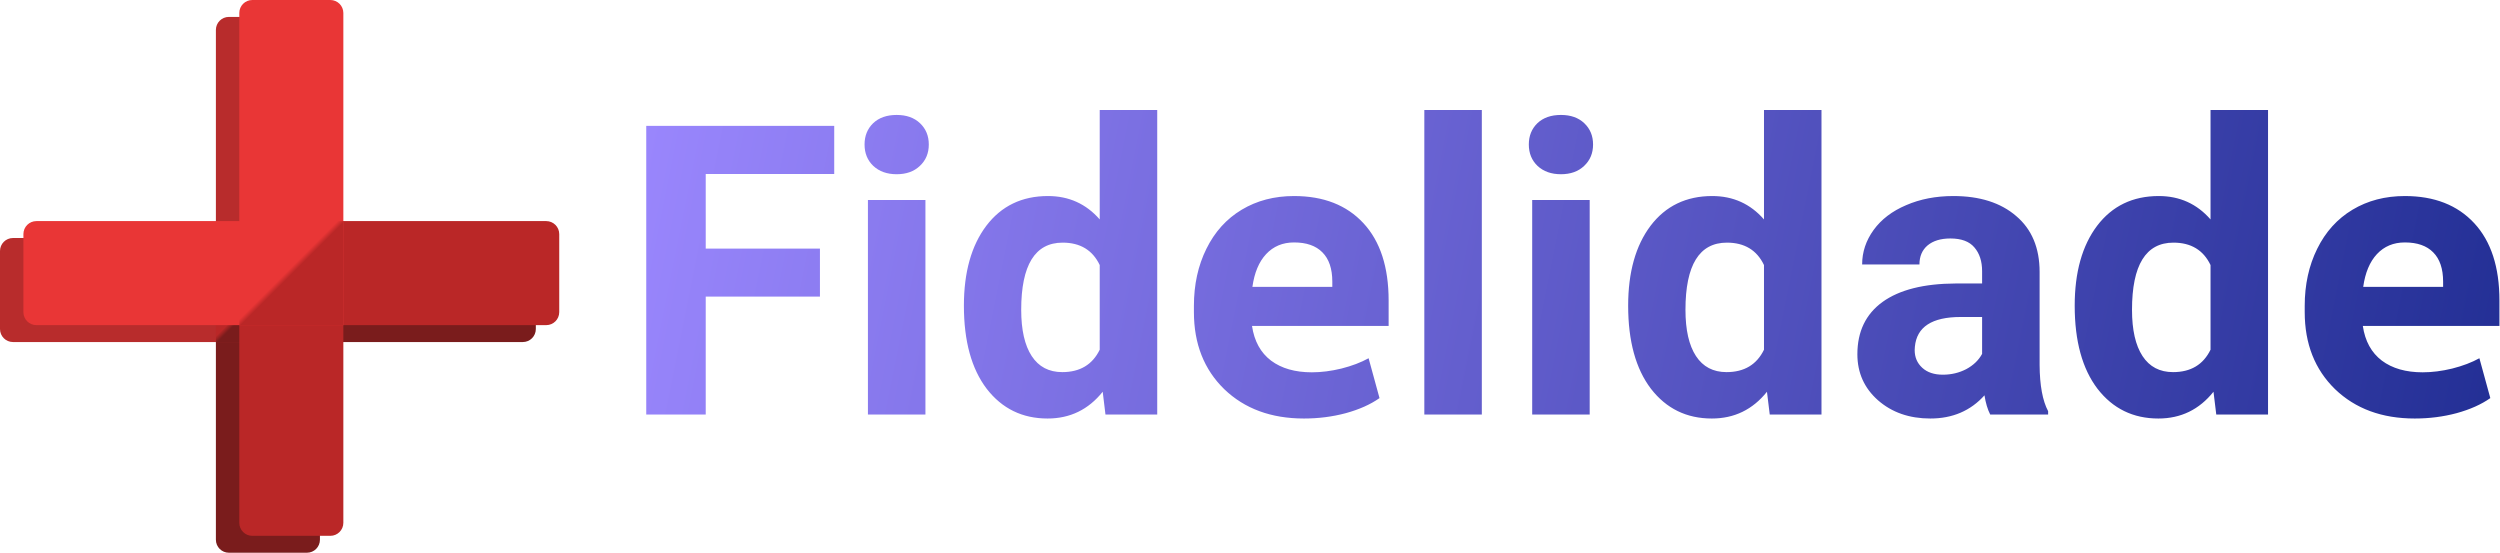
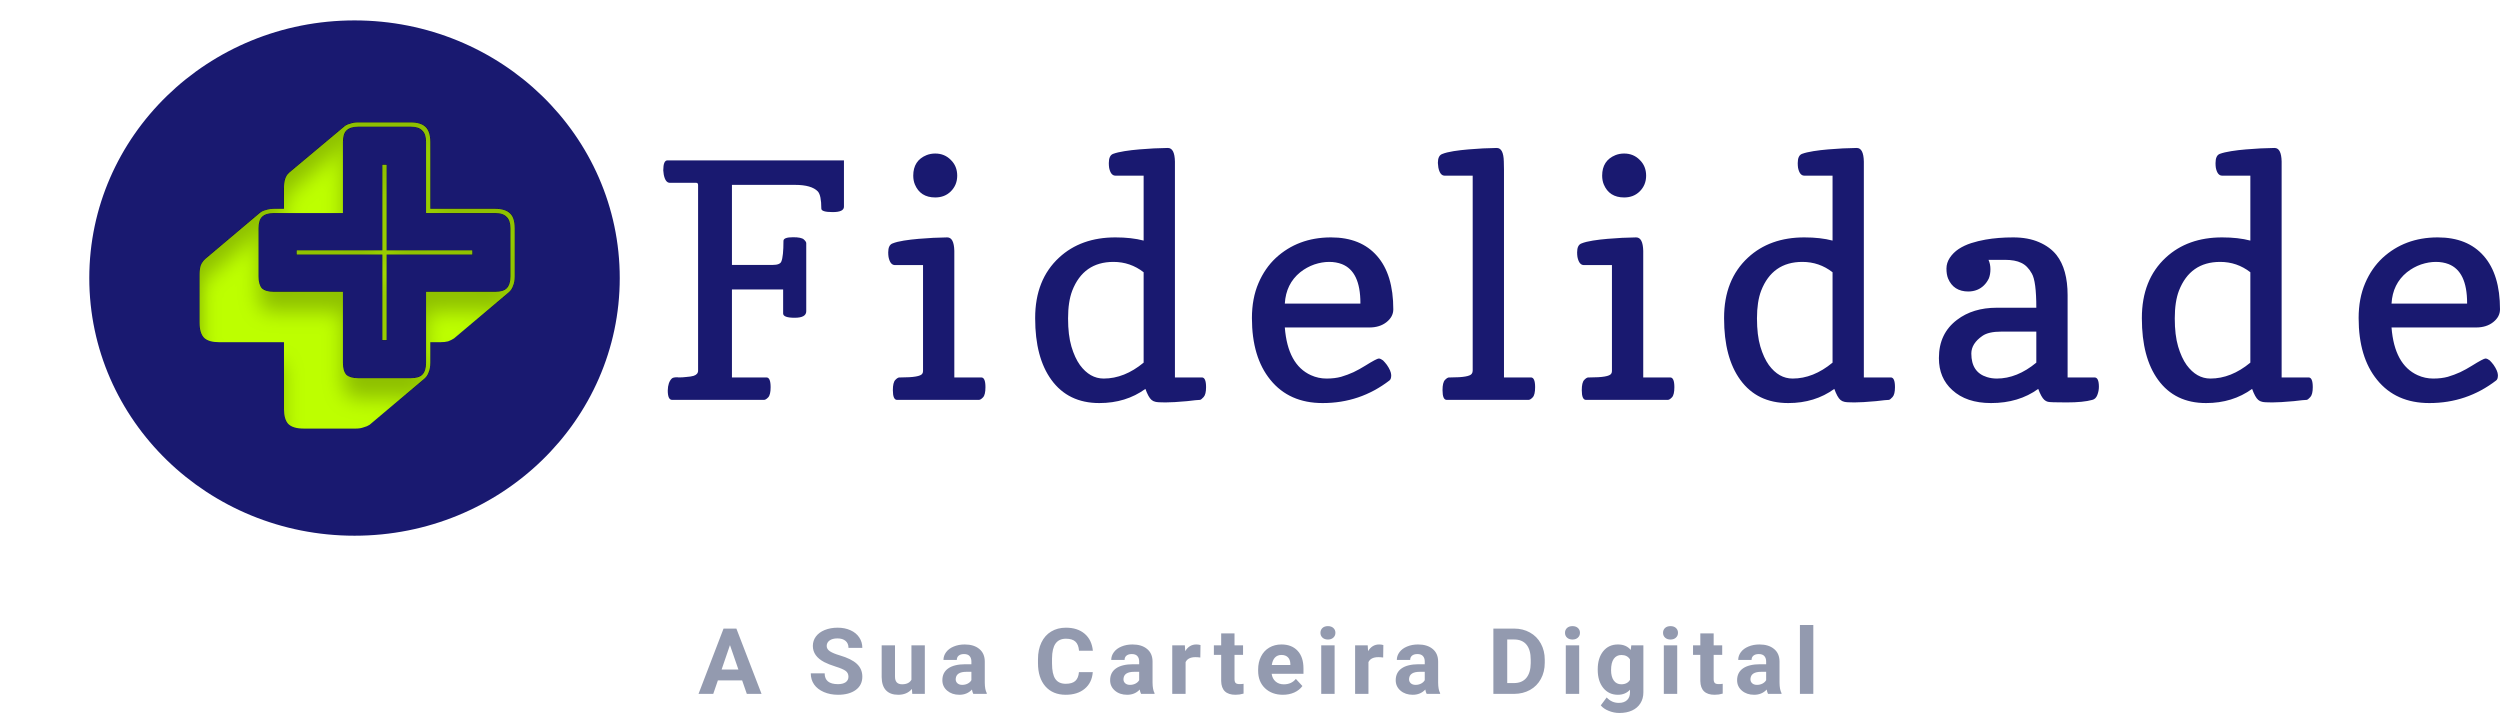
- <svg xmlns="http://www.w3.org/2000/svg" width="1773" height="392" viewBox="0 0 1773 392" fill="none">
-   <path d="M153.111 178.014C153.111 172.92 157.24 168.791 162.334 168.791H217.675C222.769 168.791 226.899 172.92 226.899 178.014V382.776C226.899 387.87 222.769 392 217.675 392H162.334C157.24 392 153.111 387.87 153.111 382.776V178.014Z" fill="#7A1C1C" />
-   <path d="M153.111 21.214C153.111 16.12 157.24 11.991 162.334 11.991H217.675C222.769 11.991 226.899 16.12 226.899 21.214V192.772C226.899 197.866 222.769 201.995 217.675 201.995H162.334C157.24 201.995 153.111 197.866 153.111 192.772V21.214Z" fill="#B82C2C" />
-   <path d="M153.111 242.579V168.791H370.786C375.88 168.791 380.009 172.92 380.009 178.014V233.355C380.009 238.449 375.88 242.579 370.786 242.579H153.111Z" fill="#7A1C1C" />
-   <path d="M9.224 242.579C4.13 242.579 0 238.449 0 233.355L0 178.014C0 172.92 4.13 168.791 9.224 168.791H226.899V242.579H9.224Z" fill="#B82C2C" />
-   <path d="M153.111 168.791H226.899V242.579H153.111V168.791Z" fill="url(#paint0_linear_0_1)" />
-   <path d="M169.713 166.024C169.713 160.929 173.842 156.8 178.936 156.8H234.278C239.372 156.8 243.501 160.93 243.501 166.024V370.786C243.501 375.88 239.372 380.009 234.278 380.009H178.936C173.842 380.009 169.713 375.88 169.713 370.786V166.024Z" fill="#BA2727" />
-   <path d="M169.713 9.224C169.713 4.13 173.842 0 178.936 0L234.278 0C239.372 0 243.501 4.13 243.501 9.224V180.781C243.501 185.875 239.372 190.005 234.278 190.005H178.936C173.842 190.005 169.713 185.875 169.713 180.781V9.224Z" fill="#E93636" />
-   <path d="M169.713 230.588V156.8H387.388C392.482 156.8 396.612 160.93 396.612 166.024V221.365C396.612 226.459 392.482 230.588 387.388 230.588H169.713Z" fill="#BA2727" />
-   <path d="M25.826 230.588C20.732 230.588 16.602 226.459 16.602 221.365L16.602 166.024C16.602 160.93 20.732 156.8 25.826 156.8H243.501V230.588H25.826Z" fill="#E93636" />
-   <path d="M169.713 156.8H243.501V230.588H169.713V156.8Z" fill="url(#paint1_linear_0_1)" />
-   <path d="M581.502 210.328H500.502V294H458.315V89.25H591.627V123.422H500.502V176.297H581.502V210.328ZM656.315 294H615.534V141.844H656.315V294ZM613.143 102.469C613.143 96.375 615.159 91.359 619.19 87.422C623.315 83.484 628.893 81.516 635.924 81.516C642.862 81.516 648.393 83.484 652.518 87.422C656.643 91.359 658.706 96.375 658.706 102.469C658.706 108.656 656.596 113.719 652.377 117.656C648.252 121.594 642.768 123.562 635.924 123.562C629.081 123.562 623.549 121.594 619.331 117.656C615.206 113.719 613.143 108.656 613.143 102.469ZM683.596 216.797C683.596 193.078 688.893 174.188 699.487 160.125C710.174 146.062 724.752 139.031 743.221 139.031C758.034 139.031 770.268 144.562 779.924 155.625V78H820.706V294H784.002L782.034 277.828C771.909 290.484 758.877 296.812 742.94 296.812C725.034 296.812 710.643 289.781 699.768 275.719C688.987 261.562 683.596 241.922 683.596 216.797ZM724.237 219.75C724.237 234 726.721 244.922 731.69 252.516C736.659 260.109 743.877 263.906 753.346 263.906C765.909 263.906 774.768 258.609 779.924 248.016V187.969C774.862 177.375 766.096 172.078 753.627 172.078C734.034 172.078 724.237 187.969 724.237 219.75ZM924.768 296.812C901.518 296.812 882.674 289.875 868.237 276C853.893 262.031 846.721 243.797 846.721 221.297V216.938C846.721 201.844 849.674 188.344 855.581 176.438C861.487 164.438 869.831 155.203 880.612 148.734C891.393 142.266 903.768 139.031 917.737 139.031C938.643 139.031 955.049 145.453 966.956 158.297C978.862 171.141 984.815 189.422 984.815 213.141V231.141H887.924C889.518 241.922 894.018 250.125 901.424 255.75C908.831 261.281 918.487 264.047 930.393 264.047C937.049 264.047 944.034 263.156 951.346 261.375C958.752 259.5 965.174 257.062 970.612 254.062L978.346 282.328C971.971 286.828 964.002 290.391 954.44 293.016C944.971 295.547 935.081 296.812 924.768 296.812ZM917.737 171.938C909.674 171.938 903.065 174.703 897.909 180.234C892.846 185.672 889.612 193.406 888.206 203.438H944.877V199.781C944.877 190.594 942.534 183.656 937.846 178.969C933.252 174.281 926.549 171.938 917.737 171.938ZM1050.91 294H1010.13V78H1050.91V294ZM1127.41 294H1086.63V141.844H1127.41V294ZM1084.24 102.469C1084.24 96.375 1086.25 91.359 1090.28 87.422C1094.41 83.484 1099.99 81.516 1107.02 81.516C1113.96 81.516 1119.49 83.484 1123.61 87.422C1127.74 91.359 1129.8 96.375 1129.8 102.469C1129.8 108.656 1127.69 113.719 1123.47 117.656C1119.35 121.594 1113.86 123.562 1107.02 123.562C1100.17 123.562 1094.64 121.594 1090.42 117.656C1086.3 113.719 1084.24 108.656 1084.24 102.469ZM1154.69 216.797C1154.69 193.078 1159.99 174.188 1170.58 160.125C1181.27 146.062 1195.85 139.031 1214.31 139.031C1229.13 139.031 1241.36 144.562 1251.02 155.625V78H1291.8V294H1255.1L1253.13 277.828C1243 290.484 1229.97 296.812 1214.03 296.812C1196.13 296.812 1181.74 289.781 1170.86 275.719C1160.08 261.562 1154.69 241.922 1154.69 216.797ZM1195.33 219.75C1195.33 234 1197.81 244.922 1202.78 252.516C1207.75 260.109 1214.97 263.906 1224.44 263.906C1237 263.906 1245.86 258.609 1251.02 248.016V187.969C1245.96 177.375 1237.19 172.078 1224.72 172.078C1205.13 172.078 1195.33 187.969 1195.33 219.75ZM1411.47 294C1409.6 290.344 1408.24 285.797 1407.39 280.359C1397.55 291.328 1384.75 296.812 1369 296.812C1354.1 296.812 1341.72 292.5 1331.88 283.875C1322.13 275.25 1317.25 264.375 1317.25 251.25C1317.25 235.125 1323.21 222.75 1335.11 214.125C1347.11 205.5 1364.41 201.141 1387 201.047H1405.71V192.328C1405.71 185.297 1403.88 179.672 1400.22 175.453C1396.66 171.234 1390.99 169.125 1383.21 169.125C1376.36 169.125 1370.97 170.766 1367.03 174.047C1363.19 177.328 1361.27 181.828 1361.27 187.547H1320.63C1320.63 178.734 1323.35 170.578 1328.78 163.078C1334.22 155.578 1341.91 149.719 1351.85 145.5C1361.78 141.188 1372.94 139.031 1385.31 139.031C1404.06 139.031 1418.92 143.766 1429.89 153.234C1440.96 162.609 1446.49 175.828 1446.49 192.891V258.844C1446.58 273.281 1448.6 284.203 1452.53 291.609V294H1411.47ZM1377.86 265.734C1383.86 265.734 1389.39 264.422 1394.46 261.797C1399.52 259.078 1403.27 255.469 1405.71 250.969V224.812H1390.52C1370.17 224.812 1359.35 231.844 1358.03 245.906L1357.89 248.297C1357.89 253.359 1359.67 257.531 1363.24 260.812C1366.8 264.094 1371.67 265.734 1377.86 265.734ZM1471.38 216.797C1471.38 193.078 1476.67 174.188 1487.27 160.125C1497.96 146.062 1512.53 139.031 1531 139.031C1545.81 139.031 1558.05 144.562 1567.71 155.625V78H1608.49V294H1571.78L1569.81 277.828C1559.69 290.484 1546.66 296.812 1530.72 296.812C1512.81 296.812 1498.42 289.781 1487.55 275.719C1476.77 261.562 1471.38 241.922 1471.38 216.797ZM1512.02 219.75C1512.02 234 1514.5 244.922 1519.47 252.516C1524.44 260.109 1531.66 263.906 1541.13 263.906C1553.69 263.906 1562.55 258.609 1567.71 248.016V187.969C1562.64 177.375 1553.88 172.078 1541.41 172.078C1521.81 172.078 1512.02 187.969 1512.02 219.75ZM1712.55 296.812C1689.3 296.812 1670.46 289.875 1656.02 276C1641.67 262.031 1634.5 243.797 1634.5 221.297V216.938C1634.5 201.844 1637.46 188.344 1643.36 176.438C1649.27 164.438 1657.61 155.203 1668.39 148.734C1679.17 142.266 1691.55 139.031 1705.52 139.031C1726.42 139.031 1742.83 145.453 1754.74 158.297C1766.64 171.141 1772.6 189.422 1772.6 213.141V231.141H1675.71C1677.3 241.922 1681.8 250.125 1689.21 255.75C1696.61 261.281 1706.27 264.047 1718.17 264.047C1724.83 264.047 1731.81 263.156 1739.13 261.375C1746.53 259.5 1752.96 257.062 1758.39 254.062L1766.13 282.328C1759.75 286.828 1751.78 290.391 1742.22 293.016C1732.75 295.547 1722.86 296.812 1712.55 296.812ZM1705.52 171.938C1697.46 171.938 1690.85 174.703 1685.69 180.234C1680.63 185.672 1677.39 193.406 1675.99 203.438H1732.66V199.781C1732.66 190.594 1730.31 183.656 1725.63 178.969C1721.03 174.281 1714.33 171.938 1705.52 171.938Z" fill="url(#paint2_linear_0_1)" />
+ <svg xmlns="http://www.w3.org/2000/svg" width="490" height="140" viewBox="0 0 490 140" fill="none">
+   <path d="M69.485 105C98.196 105 121.471 82.39 121.471 54.5C121.471 26.61 98.196 4 69.485 4C40.775 4 17.5 26.61 17.5 54.5C17.5 82.39 40.775 105 69.485 105Z" fill="#191970" />
+   <g filter="url(#filter0_i_546_642)">
+     <path d="M69.792 84H59.484C58.098 84 57.101 83.696 56.491 83.087C55.937 82.479 55.66 81.51 55.66 80.183V67.07H42.941C41.611 67.07 40.641 66.794 40.032 66.241C39.422 65.632 39.117 64.636 39.117 63.253V53.792C39.117 53.073 39.2 52.465 39.367 51.967C39.588 51.469 39.893 51.054 40.281 50.722L51.005 41.676C51.282 41.455 51.642 41.289 52.085 41.178C52.584 41.013 53.111 40.929 53.665 40.929H55.66V36.863C55.66 36.144 55.743 35.535 55.909 35.037C56.075 34.539 56.325 34.152 56.657 33.876L56.74 33.792L67.547 24.747C67.824 24.526 68.184 24.36 68.628 24.249C69.071 24.083 69.598 24 70.207 24H80.515C81.845 24 82.815 24.304 83.425 24.913C84.034 25.521 84.339 26.49 84.339 27.817V40.929H97.058C98.388 40.929 99.358 41.234 99.968 41.842C100.577 42.396 100.882 43.364 100.882 44.747V54.208C100.882 54.927 100.771 55.535 100.549 56.033C100.383 56.531 100.106 56.946 99.718 57.278L88.995 66.324C88.662 66.545 88.274 66.739 87.831 66.905C87.387 67.015 86.888 67.07 86.334 67.07H84.339V71.137C84.339 71.856 84.228 72.465 84.007 72.963C83.84 73.461 83.563 73.876 83.175 74.207L72.452 83.253C72.119 83.475 71.731 83.64 71.288 83.751C70.845 83.917 70.346 84 69.792 84ZM83.508 71.137V57.195H97.058C98.111 57.195 98.859 56.974 99.302 56.531C99.801 56.033 100.051 55.259 100.051 54.208V44.747C100.051 43.696 99.801 42.949 99.302 42.506C98.859 42.008 98.111 41.759 97.058 41.759H83.508V27.817C83.508 26.766 83.259 26.019 82.76 25.577C82.316 25.079 81.568 24.83 80.515 24.83H70.207C69.154 24.83 68.379 25.079 67.88 25.577C67.436 26.019 67.215 26.766 67.215 27.817V41.759H53.665C52.612 41.759 51.836 42.008 51.337 42.506C50.894 42.949 50.672 43.696 50.672 44.747V54.208C50.672 55.259 50.894 56.033 51.337 56.531C51.836 56.974 52.612 57.195 53.665 57.195H67.215V71.137C67.215 72.188 67.436 72.963 67.88 73.461C68.379 73.903 69.154 74.124 70.207 74.124H80.515C81.568 74.124 82.316 73.903 82.76 73.461C83.259 72.963 83.508 72.188 83.508 71.137ZM74.946 66.656V49.892H58.154V49.062H74.946V32.299H75.777V49.062H92.569V49.892H75.777V66.656H74.946Z" fill="#BDFF00" />
+   </g>
+   <path d="M158.024 61.003C158.024 61.855 157.269 62.281 155.759 62.281C154.249 62.281 153.494 62.001 153.494 61.439V56.729H143.461V73.978H150.224C150.769 73.978 151.042 74.612 151.042 75.881C151.042 76.879 150.884 77.544 150.57 77.877C150.255 78.21 149.982 78.376 149.752 78.376H131.73C131.164 78.376 130.881 77.763 130.881 76.536C130.902 75.475 131.164 74.696 131.668 74.197C131.835 74.03 132.171 73.947 132.674 73.947H132.768C132.852 73.968 132.946 73.978 133.051 73.978C133.534 73.978 134.026 73.947 134.529 73.885C135.137 73.843 135.609 73.77 135.945 73.666C136.532 73.479 136.825 73.136 136.825 72.637V36.268C136.825 35.977 136.7 35.831 136.448 35.831H131.289C130.702 35.831 130.304 35.29 130.095 34.209C130.052 33.918 130.021 33.648 130 33.398C130 32.088 130.273 31.433 130.818 31.433H165.415V40.51C165.415 41.217 164.681 41.57 163.213 41.57C161.724 41.57 160.979 41.341 160.979 40.884C160.979 39.137 160.749 38.014 160.288 37.515C159.47 36.663 157.981 36.236 155.822 36.236H143.461V51.926H151.45C152.415 51.926 152.981 51.697 153.148 51.24C153.421 50.574 153.558 49.233 153.558 47.216C153.558 46.738 154.186 46.498 155.444 46.498C156.535 46.498 157.237 46.644 157.551 46.935C157.867 47.226 158.024 47.465 158.024 47.653V61.003ZM183.304 38.701C181.354 38.701 180.022 37.848 179.31 36.143C179.101 35.623 178.996 35.051 178.996 34.427C178.996 32.452 179.865 31.111 181.606 30.404C182.13 30.196 182.697 30.092 183.304 30.092C184.52 30.092 185.538 30.508 186.355 31.339C187.193 32.15 187.613 33.18 187.613 34.427C187.613 35.654 187.193 36.684 186.355 37.515C185.558 38.306 184.541 38.701 183.304 38.701ZM175.818 78.376C175.274 78.376 175.001 77.742 175.001 76.474C175.001 75.475 175.158 74.81 175.473 74.477C175.787 74.144 176.06 73.978 176.291 73.978H176.606C179.058 73.978 180.442 73.739 180.757 73.261C180.862 73.115 180.914 72.939 180.914 72.731V51.957H175.379C174.771 51.936 174.361 51.406 174.152 50.366C174.11 50.075 174.089 49.774 174.089 49.462C174.089 48.505 174.372 47.923 174.938 47.715C175.504 47.486 176.248 47.299 177.171 47.154C178.094 47.008 179.058 46.894 180.065 46.81C181.994 46.644 183.849 46.55 185.631 46.53H185.664C186.544 46.53 187.005 47.413 187.047 49.181V73.978H192.331C192.876 73.978 193.148 74.612 193.148 75.881C193.148 76.879 192.991 77.544 192.676 77.877C192.362 78.21 192.09 78.376 191.859 78.376H175.818ZM235.57 73.978C236.116 73.978 236.388 74.612 236.388 75.881C236.388 76.817 236.23 77.461 235.916 77.815C235.601 78.168 235.361 78.355 235.193 78.376C235.046 78.376 234.753 78.397 234.312 78.439C233.892 78.501 233.348 78.563 232.677 78.626C230.853 78.792 229.437 78.875 228.431 78.875C227.403 78.875 226.743 78.834 226.45 78.751C226.156 78.688 225.904 78.563 225.695 78.376C225.296 78.043 224.898 77.326 224.499 76.224C221.941 78.075 218.933 79 215.472 79C211.405 79 208.27 77.482 206.069 74.446C203.951 71.535 202.892 67.522 202.892 62.406V62.312C202.892 57.322 204.454 53.381 207.579 50.491C210.43 47.85 214.11 46.53 218.618 46.53C220.735 46.53 222.581 46.738 224.153 47.154V34.427H218.618C218.01 34.427 217.601 33.918 217.392 32.899C217.35 32.608 217.328 32.296 217.328 31.963C217.328 30.965 217.611 30.362 218.178 30.154C218.743 29.946 219.488 29.77 220.411 29.624C221.333 29.478 222.298 29.364 223.305 29.281C225.233 29.114 227.089 29.021 228.871 29H228.903C229.783 29 230.244 29.884 230.286 31.651V73.978H235.57ZM216.322 74.197C219.027 74.197 221.637 73.157 224.153 71.077V53.361C222.413 52.009 220.442 51.333 218.24 51.333C214.319 51.333 211.625 53.215 210.157 56.979C209.612 58.414 209.34 60.223 209.34 62.406C209.34 64.59 209.56 66.43 210 67.927C210.44 69.403 210.996 70.609 211.667 71.545C212.967 73.313 214.518 74.197 216.322 74.197ZM245.377 62.344C245.377 59.765 245.807 57.478 246.666 55.482C247.505 53.527 248.637 51.884 250.063 50.553C252.957 47.892 256.532 46.55 260.788 46.53H260.882C264.782 46.53 267.792 47.746 269.909 50.179C272.027 52.591 273.086 56.074 273.086 60.628C273.086 61.605 272.635 62.448 271.733 63.155C270.852 63.841 269.741 64.184 268.4 64.184H251.824C252.202 69.05 253.911 72.169 256.951 73.541C257.915 73.978 258.932 74.197 260.002 74.197C261.071 74.197 262.025 74.082 262.864 73.853C263.702 73.604 264.51 73.302 265.286 72.949C266.062 72.575 266.816 72.159 267.55 71.701C269.081 70.745 269.983 70.266 270.254 70.266C270.506 70.287 270.779 70.412 271.073 70.641C271.324 70.89 271.576 71.181 271.827 71.514C272.373 72.304 272.656 72.97 272.677 73.51V73.573C272.677 74.072 272.561 74.404 272.331 74.571C268.493 77.524 264.132 79 259.247 79C254.865 79 251.447 77.482 248.993 74.446C246.583 71.493 245.377 67.459 245.377 62.344ZM266.638 59.505V59.381C266.638 55.263 265.433 52.726 263.021 51.77C262.266 51.479 261.428 51.333 260.505 51.333C259.582 51.333 258.618 51.499 257.611 51.832C256.605 52.186 255.682 52.695 254.844 53.361C252.978 54.879 251.971 56.927 251.824 59.505H266.638ZM283.553 78.376C283.007 78.376 282.735 77.742 282.735 76.474C282.735 75.475 282.892 74.81 283.206 74.477C283.521 74.144 283.794 73.978 284.025 73.978H284.339C286.771 73.978 288.145 73.739 288.459 73.261C288.585 73.094 288.648 72.886 288.648 72.637V34.427H283.113C282.525 34.407 282.126 33.876 281.917 32.837C281.875 32.545 281.844 32.244 281.823 31.932C281.823 30.976 282.106 30.393 282.672 30.185C283.239 29.957 283.982 29.77 284.905 29.624C285.848 29.478 286.824 29.364 287.83 29.281C289.759 29.114 291.604 29.021 293.365 29C294.246 29 294.707 29.884 294.749 31.651C294.749 32.171 294.759 32.712 294.781 33.273V73.978H300.064C300.61 73.978 300.883 74.612 300.883 75.881C300.883 76.879 300.726 77.544 300.411 77.877C300.097 78.21 299.824 78.376 299.593 78.376H283.553ZM318.331 38.701C316.382 38.701 315.05 37.848 314.338 36.143C314.127 35.623 314.023 35.051 314.023 34.427C314.023 32.452 314.893 31.111 316.633 30.404C317.158 30.196 317.723 30.092 318.331 30.092C319.548 30.092 320.565 30.508 321.383 31.339C322.221 32.15 322.641 33.18 322.641 34.427C322.641 35.654 322.221 36.684 321.383 37.515C320.586 38.306 319.568 38.701 318.331 38.701ZM310.846 78.376C310.301 78.376 310.028 77.742 310.028 76.474C310.028 75.475 310.185 74.81 310.5 74.477C310.815 74.144 311.087 73.978 311.318 73.978H311.632C314.086 73.978 315.469 73.739 315.784 73.261C315.889 73.115 315.941 72.939 315.941 72.731V51.957H310.406C309.798 51.936 309.389 51.406 309.179 50.366C309.137 50.075 309.116 49.774 309.116 49.462C309.116 48.505 309.399 47.923 309.966 47.715C310.531 47.486 311.276 47.299 312.198 47.154C313.121 47.008 314.086 46.894 315.093 46.81C317.021 46.644 318.877 46.55 320.659 46.53H320.69C321.571 46.53 322.032 47.413 322.074 49.181V73.978H327.358C327.904 73.978 328.176 74.612 328.176 75.881C328.176 76.879 328.018 77.544 327.704 77.877C327.389 78.21 327.117 78.376 326.886 78.376H310.846ZM370.597 73.978C371.143 73.978 371.415 74.612 371.415 75.881C371.415 76.817 371.258 77.461 370.943 77.815C370.629 78.168 370.388 78.355 370.22 78.376C370.074 78.376 369.78 78.397 369.339 78.439C368.92 78.501 368.375 78.563 367.704 78.626C365.88 78.792 364.465 78.875 363.458 78.875C362.431 78.875 361.771 78.834 361.477 78.751C361.183 78.688 360.931 78.563 360.722 78.376C360.323 78.043 359.925 77.326 359.526 76.224C356.969 78.075 353.96 79 350.5 79C346.432 79 343.297 77.482 341.096 74.446C338.979 71.535 337.92 67.522 337.92 62.406V62.312C337.92 57.322 339.482 53.381 342.606 50.491C345.457 47.85 349.138 46.53 353.646 46.53C355.763 46.53 357.608 46.738 359.181 47.154V34.427H353.646C353.038 34.427 352.628 33.918 352.419 32.899C352.376 32.608 352.355 32.296 352.355 31.963C352.355 30.965 352.639 30.362 353.205 30.154C353.771 29.946 354.515 29.77 355.438 29.624C356.361 29.478 357.325 29.364 358.332 29.281C360.261 29.114 362.116 29.021 363.898 29H363.929C364.81 29 365.272 29.884 365.313 31.651V73.978H370.597ZM351.349 74.197C354.054 74.197 356.665 73.157 359.181 71.077V53.361C357.441 52.009 355.469 51.333 353.268 51.333C349.347 51.333 346.653 53.215 345.184 56.979C344.64 58.414 344.367 60.223 344.367 62.406C344.367 64.59 344.588 66.43 345.027 67.927C345.468 69.403 346.024 70.609 346.694 71.545C347.994 73.313 349.546 74.197 351.349 74.197ZM389.746 50.928C389.997 51.468 390.123 52.082 390.123 52.768C390.123 53.454 390.018 54.057 389.808 54.577C389.557 55.097 389.243 55.544 388.865 55.918C388.068 56.709 387.051 57.114 385.814 57.135C383.864 57.135 382.533 56.282 381.82 54.577C381.61 54.057 381.505 53.413 381.505 52.643C381.505 51.895 381.725 51.188 382.165 50.522C382.606 49.857 383.183 49.285 383.895 48.807C384.629 48.328 385.447 47.944 386.349 47.653C387.271 47.361 388.204 47.133 389.148 46.966C390.805 46.675 392.618 46.53 394.589 46.53C396.539 46.53 398.227 46.842 399.652 47.465C401.1 48.089 402.242 48.931 403.081 49.992C404.527 51.843 405.251 54.463 405.251 57.852V73.978H410.535C411.101 73.978 411.384 74.592 411.384 75.819C411.384 76.359 411.279 76.9 411.069 77.44C410.86 77.96 410.535 78.272 410.094 78.376C408.921 78.709 407.243 78.875 405.062 78.875C402.861 78.875 401.634 78.834 401.382 78.751C401.131 78.688 400.9 78.563 400.691 78.376C400.292 78.023 399.894 77.305 399.495 76.224C396.937 78.075 393.855 79 390.249 79C387.019 79 384.482 78.147 382.637 76.442C380.897 74.862 380.027 72.793 380.027 70.235V70.142C380.027 66.96 381.211 64.475 383.581 62.687C385.657 61.106 388.246 60.316 391.349 60.316H399.118C399.118 56.844 398.824 54.608 398.237 53.61C397.672 52.591 396.979 51.895 396.162 51.52C395.365 51.125 394.295 50.928 392.953 50.928H389.746ZM391.381 74.197C394.023 74.197 396.602 73.157 399.118 71.077V64.995H392.262C390.584 64.995 389.347 65.276 388.55 65.837C387.104 66.835 386.38 67.99 386.38 69.299C386.38 71.753 387.408 73.292 389.462 73.916C390.07 74.103 390.71 74.197 391.381 74.197ZM452.485 73.978C453.03 73.978 453.303 74.612 453.303 75.881C453.303 76.817 453.145 77.461 452.831 77.815C452.516 78.168 452.275 78.355 452.107 78.376C451.96 78.376 451.667 78.397 451.227 78.439C450.807 78.501 450.262 78.563 449.591 78.626C447.767 78.792 446.351 78.875 445.345 78.875C444.317 78.875 443.657 78.834 443.364 78.751C443.07 78.688 442.819 78.563 442.609 78.376C442.211 78.043 441.812 77.326 441.414 76.224C438.855 78.075 435.847 79 432.387 79C428.32 79 425.185 77.482 422.984 74.446C420.865 71.535 419.806 67.522 419.806 62.406V62.312C419.806 57.322 421.368 53.381 424.493 50.491C427.345 47.85 431.024 46.53 435.532 46.53C437.65 46.53 439.495 46.738 441.068 47.154V34.427H435.532C434.924 34.427 434.516 33.918 434.306 32.899C434.264 32.608 434.243 32.296 434.243 31.963C434.243 30.965 434.526 30.362 435.092 30.154C435.658 29.946 436.403 29.77 437.326 29.624C438.248 29.478 439.213 29.364 440.219 29.281C442.147 29.114 444.003 29.021 445.786 29H445.817C446.698 29 447.159 29.884 447.201 31.651V73.978H452.485ZM433.236 74.197C435.942 74.197 438.551 73.157 441.068 71.077V53.361C439.327 52.009 437.357 51.333 435.155 51.333C431.234 51.333 428.539 53.215 427.072 56.979C426.526 58.414 426.255 60.223 426.255 62.406C426.255 64.59 426.474 66.43 426.915 67.927C427.355 69.403 427.91 70.609 428.582 71.545C429.882 73.313 431.433 74.197 433.236 74.197ZM462.292 62.344C462.292 59.765 462.721 57.478 463.581 55.482C464.419 53.527 465.551 51.884 466.978 50.553C469.871 47.892 473.446 46.55 477.702 46.53H477.797C481.697 46.53 484.706 47.746 486.824 50.179C488.941 52.591 490 56.074 490 60.628C490 61.605 489.549 62.448 488.647 63.155C487.767 63.841 486.656 64.184 485.314 64.184H468.739C469.116 69.05 470.825 72.169 473.866 73.541C474.83 73.978 475.847 74.197 476.916 74.197C477.986 74.197 478.939 74.082 479.779 73.853C480.617 73.604 481.424 73.302 482.2 72.949C482.976 72.575 483.731 72.159 484.465 71.701C485.995 70.745 486.897 70.266 487.17 70.266C487.421 70.287 487.693 70.412 487.987 70.641C488.239 70.89 488.49 71.181 488.742 71.514C489.287 72.304 489.57 72.97 489.591 73.51V73.573C489.591 74.072 489.476 74.404 489.245 74.571C485.409 77.524 481.047 79 476.161 79C471.779 79 468.361 77.482 465.909 74.446C463.497 71.493 462.292 67.459 462.292 62.344ZM483.553 59.505V59.381C483.553 55.263 482.347 52.726 479.936 51.77C479.181 51.479 478.342 51.333 477.419 51.333C476.497 51.333 475.532 51.499 474.526 51.832C473.519 52.186 472.597 52.695 471.758 53.361C469.892 54.879 468.886 56.927 468.739 59.505H483.553Z" fill="#191970" />
+   <path d="M145.461 133.363H140.702L139.798 136H136.911L141.815 123.203H144.33L149.261 136H146.376L145.461 133.363ZM141.435 131.228H144.728L143.073 126.438L141.435 131.228ZM166.295 132.643C166.295 132.145 166.113 131.764 165.751 131.5C165.39 131.23 164.738 130.949 163.797 130.656C162.856 130.357 162.111 130.064 161.562 129.777C160.067 128.992 159.318 127.935 159.318 126.604C159.318 125.913 159.518 125.298 159.915 124.759C160.32 124.214 160.896 123.789 161.644 123.484C162.398 123.18 163.242 123.027 164.177 123.027C165.118 123.027 165.957 123.194 166.693 123.528C167.428 123.856 167.998 124.322 168.403 124.926C168.813 125.529 169.017 126.215 169.017 126.982H166.304C166.304 126.396 166.113 125.942 165.734 125.62C165.354 125.292 164.82 125.128 164.132 125.128C163.469 125.128 162.953 125.266 162.585 125.541C162.217 125.811 162.033 126.168 162.033 126.613C162.033 127.029 162.247 127.378 162.675 127.659C163.11 127.94 163.746 128.204 164.585 128.45C166.129 128.901 167.253 129.461 167.959 130.129C168.665 130.797 169.017 131.629 169.017 132.625C169.017 133.732 168.586 134.603 167.723 135.235C166.862 135.862 165.701 136.176 164.241 136.176C163.227 136.176 162.305 135.997 161.472 135.64C160.64 135.276 160.003 134.781 159.563 134.154C159.129 133.527 158.912 132.801 158.912 131.975H161.635C161.635 133.387 162.503 134.093 164.241 134.093C164.886 134.093 165.39 133.967 165.751 133.715C166.113 133.457 166.295 133.1 166.295 132.643ZM178.733 135.033C178.088 135.795 177.195 136.176 176.055 136.176C175.006 136.176 174.204 135.883 173.649 135.297C173.099 134.711 172.819 133.853 172.807 132.722V126.49H175.421V132.634C175.421 133.624 175.886 134.119 176.815 134.119C177.702 134.119 178.311 133.82 178.642 133.223V126.49H181.266V136H178.805L178.733 135.033ZM190.765 136C190.644 135.771 190.557 135.487 190.502 135.147C189.869 135.833 189.046 136.176 188.032 136.176C187.073 136.176 186.277 135.906 185.643 135.367C185.017 134.828 184.703 134.148 184.703 133.328C184.703 132.32 185.086 131.547 185.851 131.008C186.623 130.469 187.736 130.196 189.19 130.19H190.393V129.646C190.393 129.206 190.276 128.854 190.041 128.591C189.812 128.327 189.446 128.195 188.946 128.195C188.505 128.195 188.158 128.298 187.905 128.503C187.658 128.708 187.535 128.989 187.535 129.347H184.92C184.92 128.796 185.095 128.286 185.445 127.817C185.795 127.349 186.289 126.982 186.928 126.719C187.567 126.449 188.285 126.314 189.082 126.314C190.288 126.314 191.245 126.61 191.95 127.202C192.661 127.788 193.017 128.614 193.017 129.681V133.803C193.023 134.705 193.153 135.388 193.406 135.851V136H190.765ZM188.602 134.233C188.988 134.233 189.344 134.151 189.67 133.987C189.996 133.817 190.237 133.592 190.393 133.311V131.676H189.416C188.108 131.676 187.411 132.115 187.327 132.994L187.317 133.144C187.317 133.46 187.432 133.721 187.661 133.926C187.891 134.131 188.204 134.233 188.602 134.233ZM214.185 131.737C214.082 133.114 213.558 134.198 212.611 134.989C211.67 135.78 210.428 136.176 208.883 136.176C207.194 136.176 205.864 135.625 204.893 134.523C203.928 133.416 203.445 131.898 203.445 129.971V129.188C203.445 127.958 203.668 126.874 204.115 125.937C204.561 124.999 205.198 124.281 206.024 123.783C206.857 123.279 207.821 123.027 208.92 123.027C210.439 123.027 211.664 123.423 212.592 124.214C213.522 125.005 214.058 126.115 214.203 127.545H211.489C211.422 126.719 211.184 126.121 210.775 125.752C210.37 125.377 209.751 125.189 208.92 125.189C208.015 125.189 207.336 125.506 206.883 126.139C206.438 126.766 206.208 127.741 206.196 129.065V130.032C206.196 131.415 206.41 132.426 206.838 133.064C207.272 133.703 207.954 134.022 208.883 134.022C209.721 134.022 210.346 133.838 210.756 133.469C211.172 133.094 211.411 132.517 211.47 131.737H214.185ZM223.647 136C223.526 135.771 223.439 135.487 223.385 135.147C222.752 135.833 221.928 136.176 220.914 136.176C219.956 136.176 219.159 135.906 218.526 135.367C217.899 134.828 217.585 134.148 217.585 133.328C217.585 132.32 217.968 131.547 218.734 131.008C219.506 130.469 220.619 130.196 222.072 130.19H223.276V129.646C223.276 129.206 223.158 128.854 222.924 128.591C222.694 128.327 222.329 128.195 221.828 128.195C221.388 128.195 221.041 128.298 220.788 128.503C220.541 128.708 220.417 128.989 220.417 129.347H217.802C217.802 128.796 217.977 128.286 218.327 127.817C218.677 127.349 219.171 126.982 219.811 126.719C220.45 126.449 221.167 126.314 221.964 126.314C223.171 126.314 224.126 126.61 224.832 127.202C225.543 127.788 225.9 128.614 225.9 129.681V133.803C225.906 134.705 226.036 135.388 226.289 135.851V136H223.647ZM221.485 134.233C221.871 134.233 222.227 134.151 222.552 133.987C222.878 133.817 223.119 133.592 223.276 133.311V131.676H222.299C220.99 131.676 220.293 132.115 220.209 132.994L220.2 133.144C220.2 133.46 220.314 133.721 220.544 133.926C220.773 134.131 221.086 134.233 221.485 134.233ZM235.262 128.872C234.906 128.825 234.593 128.802 234.321 128.802C233.332 128.802 232.683 129.127 232.376 129.777V136H229.761V126.49H232.232L232.304 127.624C232.829 126.751 233.555 126.314 234.484 126.314C234.773 126.314 235.045 126.353 235.298 126.429L235.262 128.872ZM241.965 124.152V126.49H243.638V128.354H241.965V133.1C241.965 133.451 242.034 133.703 242.173 133.855C242.312 134.008 242.577 134.084 242.969 134.084C243.259 134.084 243.515 134.063 243.738 134.022V135.947C243.226 136.1 242.698 136.176 242.155 136.176C240.321 136.176 239.386 135.276 239.35 133.478V128.354H237.92V126.49H239.35V124.152H241.965ZM251.454 136.176C250.018 136.176 248.848 135.748 247.943 134.893C247.045 134.037 246.595 132.897 246.595 131.474V131.228C246.595 130.272 246.785 129.42 247.165 128.67C247.545 127.914 248.082 127.334 248.775 126.93C249.475 126.52 250.272 126.314 251.165 126.314C252.503 126.314 253.556 126.725 254.322 127.545C255.094 128.365 255.48 129.528 255.48 131.034V132.071H249.246C249.33 132.692 249.584 133.19 250.006 133.565C250.435 133.94 250.974 134.128 251.626 134.128C252.632 134.128 253.42 133.773 253.987 133.064L255.272 134.462C254.88 135.001 254.348 135.423 253.679 135.728C253.01 136.026 252.268 136.176 251.454 136.176ZM251.155 128.371C250.636 128.371 250.214 128.541 249.888 128.881C249.569 129.221 249.364 129.707 249.273 130.34H252.91V130.138C252.898 129.575 252.742 129.142 252.44 128.837C252.138 128.526 251.71 128.371 251.155 128.371ZM261.585 136H258.961V126.49H261.585V136ZM258.808 124.029C258.808 123.648 258.938 123.335 259.197 123.089C259.462 122.843 259.821 122.72 260.274 122.72C260.72 122.72 261.076 122.843 261.341 123.089C261.606 123.335 261.739 123.648 261.739 124.029C261.739 124.416 261.604 124.732 261.332 124.979C261.066 125.225 260.713 125.348 260.274 125.348C259.833 125.348 259.477 125.225 259.205 124.979C258.941 124.732 258.808 124.416 258.808 124.029ZM271.101 128.872C270.746 128.825 270.432 128.802 270.16 128.802C269.171 128.802 268.522 129.127 268.216 129.777V136H265.601V126.49H268.071L268.143 127.624C268.668 126.751 269.394 126.314 270.323 126.314C270.613 126.314 270.884 126.353 271.137 126.429L271.101 128.872ZM279.623 136C279.502 135.771 279.415 135.487 279.36 135.147C278.727 135.833 277.903 136.176 276.891 136.176C275.931 136.176 275.134 135.906 274.501 135.367C273.874 134.828 273.56 134.148 273.56 133.328C273.56 132.32 273.943 131.547 274.709 131.008C275.481 130.469 276.594 130.196 278.049 130.19H279.251V129.646C279.251 129.206 279.134 128.854 278.899 128.591C278.669 128.327 278.305 128.195 277.804 128.195C277.363 128.195 277.017 128.298 276.763 128.503C276.516 128.708 276.392 128.989 276.392 129.347H273.778C273.778 128.796 273.953 128.286 274.303 127.817C274.653 127.349 275.147 126.982 275.786 126.719C276.425 126.449 277.144 126.314 277.939 126.314C279.146 126.314 280.102 126.61 280.807 127.202C281.52 127.788 281.875 128.614 281.875 129.681V133.803C281.881 134.705 282.011 135.388 282.264 135.851V136H279.623ZM277.46 134.233C277.846 134.233 278.202 134.151 278.527 133.987C278.854 133.817 279.095 133.592 279.251 133.311V131.676H278.274C276.966 131.676 276.269 132.115 276.184 132.994L276.175 133.144C276.175 133.46 276.29 133.721 276.519 133.926C276.748 134.131 277.062 134.233 277.46 134.233ZM292.701 136V123.203H296.755C297.913 123.203 298.948 123.458 299.858 123.968C300.775 124.472 301.489 125.192 302.002 126.13C302.515 127.062 302.772 128.122 302.772 129.312V129.9C302.772 131.09 302.518 132.147 302.011 133.073C301.511 133.999 300.802 134.717 299.886 135.227C298.968 135.736 297.934 135.994 296.782 136H292.701ZM295.416 125.339V133.882H296.727C297.79 133.882 298.601 133.545 299.162 132.871C299.723 132.197 300.009 131.233 300.021 129.979V129.303C300.021 128.002 299.743 127.018 299.189 126.35C298.634 125.676 297.823 125.339 296.755 125.339H295.416ZM309.519 136H306.896V126.49H309.519V136ZM306.741 124.029C306.741 123.648 306.871 123.335 307.131 123.089C307.396 122.843 307.755 122.72 308.207 122.72C308.654 122.72 309.009 122.843 309.275 123.089C309.54 123.335 309.673 123.648 309.673 124.029C309.673 124.416 309.537 124.732 309.266 124.979C309.001 125.225 308.648 125.348 308.207 125.348C307.767 125.348 307.412 125.225 307.14 124.979C306.874 124.732 306.741 124.416 306.741 124.029ZM313.155 131.175C313.155 129.716 313.511 128.541 314.222 127.65C314.94 126.76 315.905 126.314 317.117 126.314C318.191 126.314 319.026 126.672 319.623 127.387L319.732 126.49H322.102V135.684C322.102 136.516 321.907 137.239 321.515 137.854C321.128 138.47 320.583 138.938 319.877 139.261C319.172 139.583 318.345 139.744 317.398 139.744C316.68 139.744 315.98 139.604 315.299 139.322C314.617 139.047 314.102 138.689 313.752 138.25L314.91 136.703C315.561 137.412 316.351 137.767 317.281 137.767C317.973 137.767 318.514 137.585 318.9 137.222C319.286 136.864 319.478 136.354 319.478 135.692V135.183C318.875 135.845 318.082 136.176 317.099 136.176C315.923 136.176 314.971 135.73 314.241 134.84C313.516 133.943 313.155 132.757 313.155 131.28V131.175ZM315.769 131.359C315.769 132.221 315.947 132.897 316.303 133.39C316.659 133.876 317.148 134.119 317.768 134.119C318.565 134.119 319.135 133.829 319.478 133.249V129.25C319.129 128.67 318.565 128.38 317.787 128.38C317.159 128.38 316.665 128.629 316.303 129.127C315.947 129.625 315.769 130.369 315.769 131.359ZM328.733 136H326.109V126.49H328.733V136ZM325.955 124.029C325.955 123.648 326.085 123.335 326.344 123.089C326.609 122.843 326.968 122.72 327.42 122.72C327.867 122.72 328.223 122.843 328.489 123.089C328.753 123.335 328.886 123.648 328.886 124.029C328.886 124.416 328.75 124.732 328.479 124.979C328.214 125.225 327.861 125.348 327.42 125.348C326.981 125.348 326.625 125.225 326.353 124.979C326.088 124.732 325.955 124.416 325.955 124.029ZM335.878 124.152V126.49H337.552V128.354H335.878V133.1C335.878 133.451 335.948 133.703 336.087 133.855C336.225 134.008 336.49 134.084 336.883 134.084C337.172 134.084 337.428 134.063 337.652 134.022V135.947C337.139 136.1 336.611 136.176 336.068 136.176C334.235 136.176 333.3 135.276 333.263 133.478V128.354H331.834V126.49H333.263V124.152H335.878ZM346.534 136C346.414 135.771 346.326 135.487 346.272 135.147C345.639 135.833 344.815 136.176 343.802 136.176C342.843 136.176 342.047 135.906 341.414 135.367C340.786 134.828 340.473 134.148 340.473 133.328C340.473 132.32 340.856 131.547 341.622 131.008C342.394 130.469 343.507 130.196 344.96 130.19H346.164V129.646C346.164 129.206 346.046 128.854 345.811 128.591C345.581 128.327 345.217 128.195 344.716 128.195C344.276 128.195 343.929 128.298 343.676 128.503C343.429 128.708 343.305 128.989 343.305 129.347H340.689C340.689 128.796 340.864 128.286 341.214 127.817C341.564 127.349 342.06 126.982 342.699 126.719C343.338 126.449 344.056 126.314 344.851 126.314C346.058 126.314 347.014 126.61 347.72 127.202C348.432 127.788 348.788 128.614 348.788 129.681V133.803C348.794 134.705 348.924 135.388 349.177 135.851V136H346.534ZM344.373 134.233C344.759 134.233 345.114 134.151 345.44 133.987C345.765 133.817 346.007 133.592 346.164 133.311V131.676H345.187C343.877 131.676 343.181 132.115 343.096 132.994L343.088 133.144C343.088 133.46 343.202 133.721 343.432 133.926C343.66 134.131 343.974 134.233 344.373 134.233ZM355.409 136H352.785V122.5H355.409V136Z" fill="#939AAF" />
  <defs>
-     <linearGradient id="paint0_linear_0_1" x1="153.111" y1="168.791" x2="226.899" y2="242.579" gradientUnits="userSpaceOnUse">
-       <stop offset="0.472" stop-color="#BA2727" />
-       <stop offset="0.507" stop-color="#7A1C1C" />
-     </linearGradient>
-     <linearGradient id="paint1_linear_0_1" x1="169.713" y1="156.8" x2="243.501" y2="230.588" gradientUnits="userSpaceOnUse">
-       <stop offset="0.472" stop-color="#E93636" />
-       <stop offset="0.507" stop-color="#BA2727" />
-     </linearGradient>
-     <linearGradient id="paint2_linear_0_1" x1="439.612" y1="27" x2="1771.61" y2="294" gradientUnits="userSpaceOnUse">
-       <stop stop-color="#9C88FF" />
-       <stop offset="1" stop-color="#232F95" />
-     </linearGradient>
+     <filter id="filter0_i_546_642" x="39.117" y="24" width="61.765" height="64" filterUnits="userSpaceOnUse" color-interpolation-filters="sRGB">
+       <feFlood flood-opacity="0" result="BackgroundImageFix" />
+       <feBlend mode="normal" in="SourceGraphic" in2="BackgroundImageFix" result="shape" />
+       <feColorMatrix in="SourceAlpha" type="matrix" values="0 0 0 0 0 0 0 0 0 0 0 0 0 0 0 0 0 0 127 0" result="hardAlpha" />
+       <feOffset dy="4" />
+       <feGaussianBlur stdDeviation="2" />
+       <feComposite in2="hardAlpha" operator="arithmetic" k2="-1" k3="1" />
+       <feColorMatrix type="matrix" values="0 0 0 0 0 0 0 0 0 0 0 0 0 0 0 0 0 0 0.25 0" />
+       <feBlend mode="normal" in2="shape" result="effect1_innerShadow_546_642" />
+     </filter>
  </defs>
</svg>
